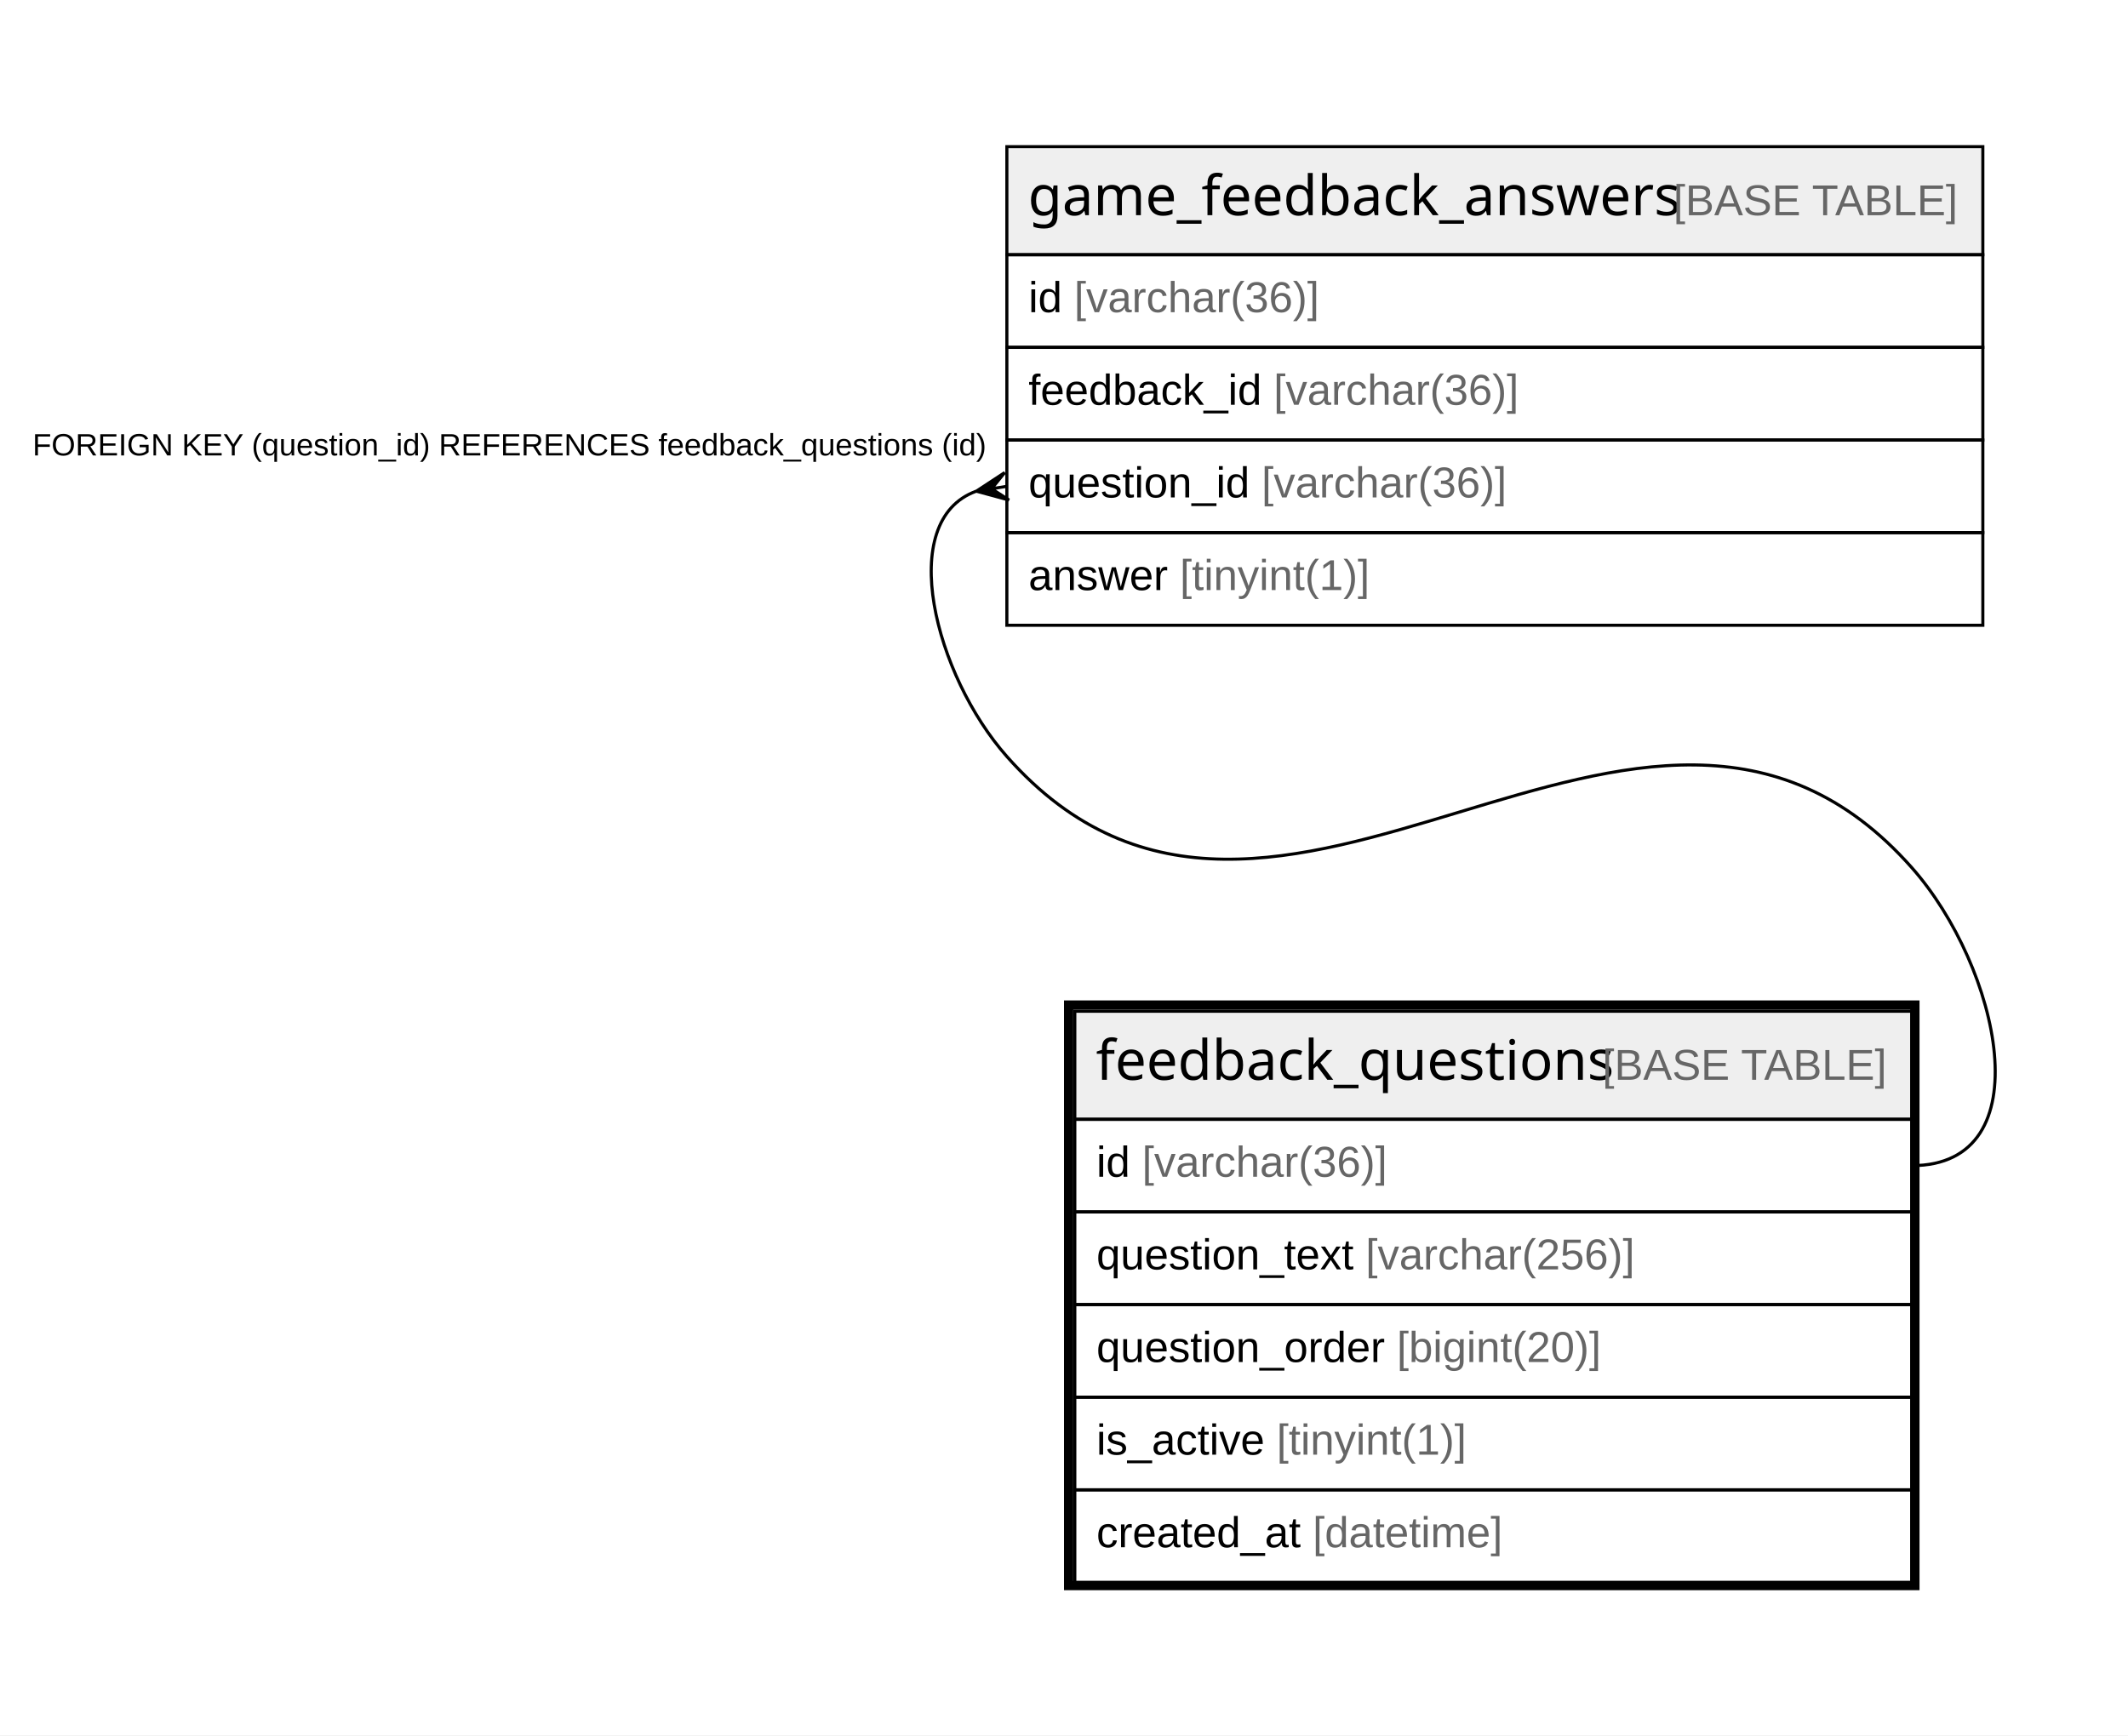
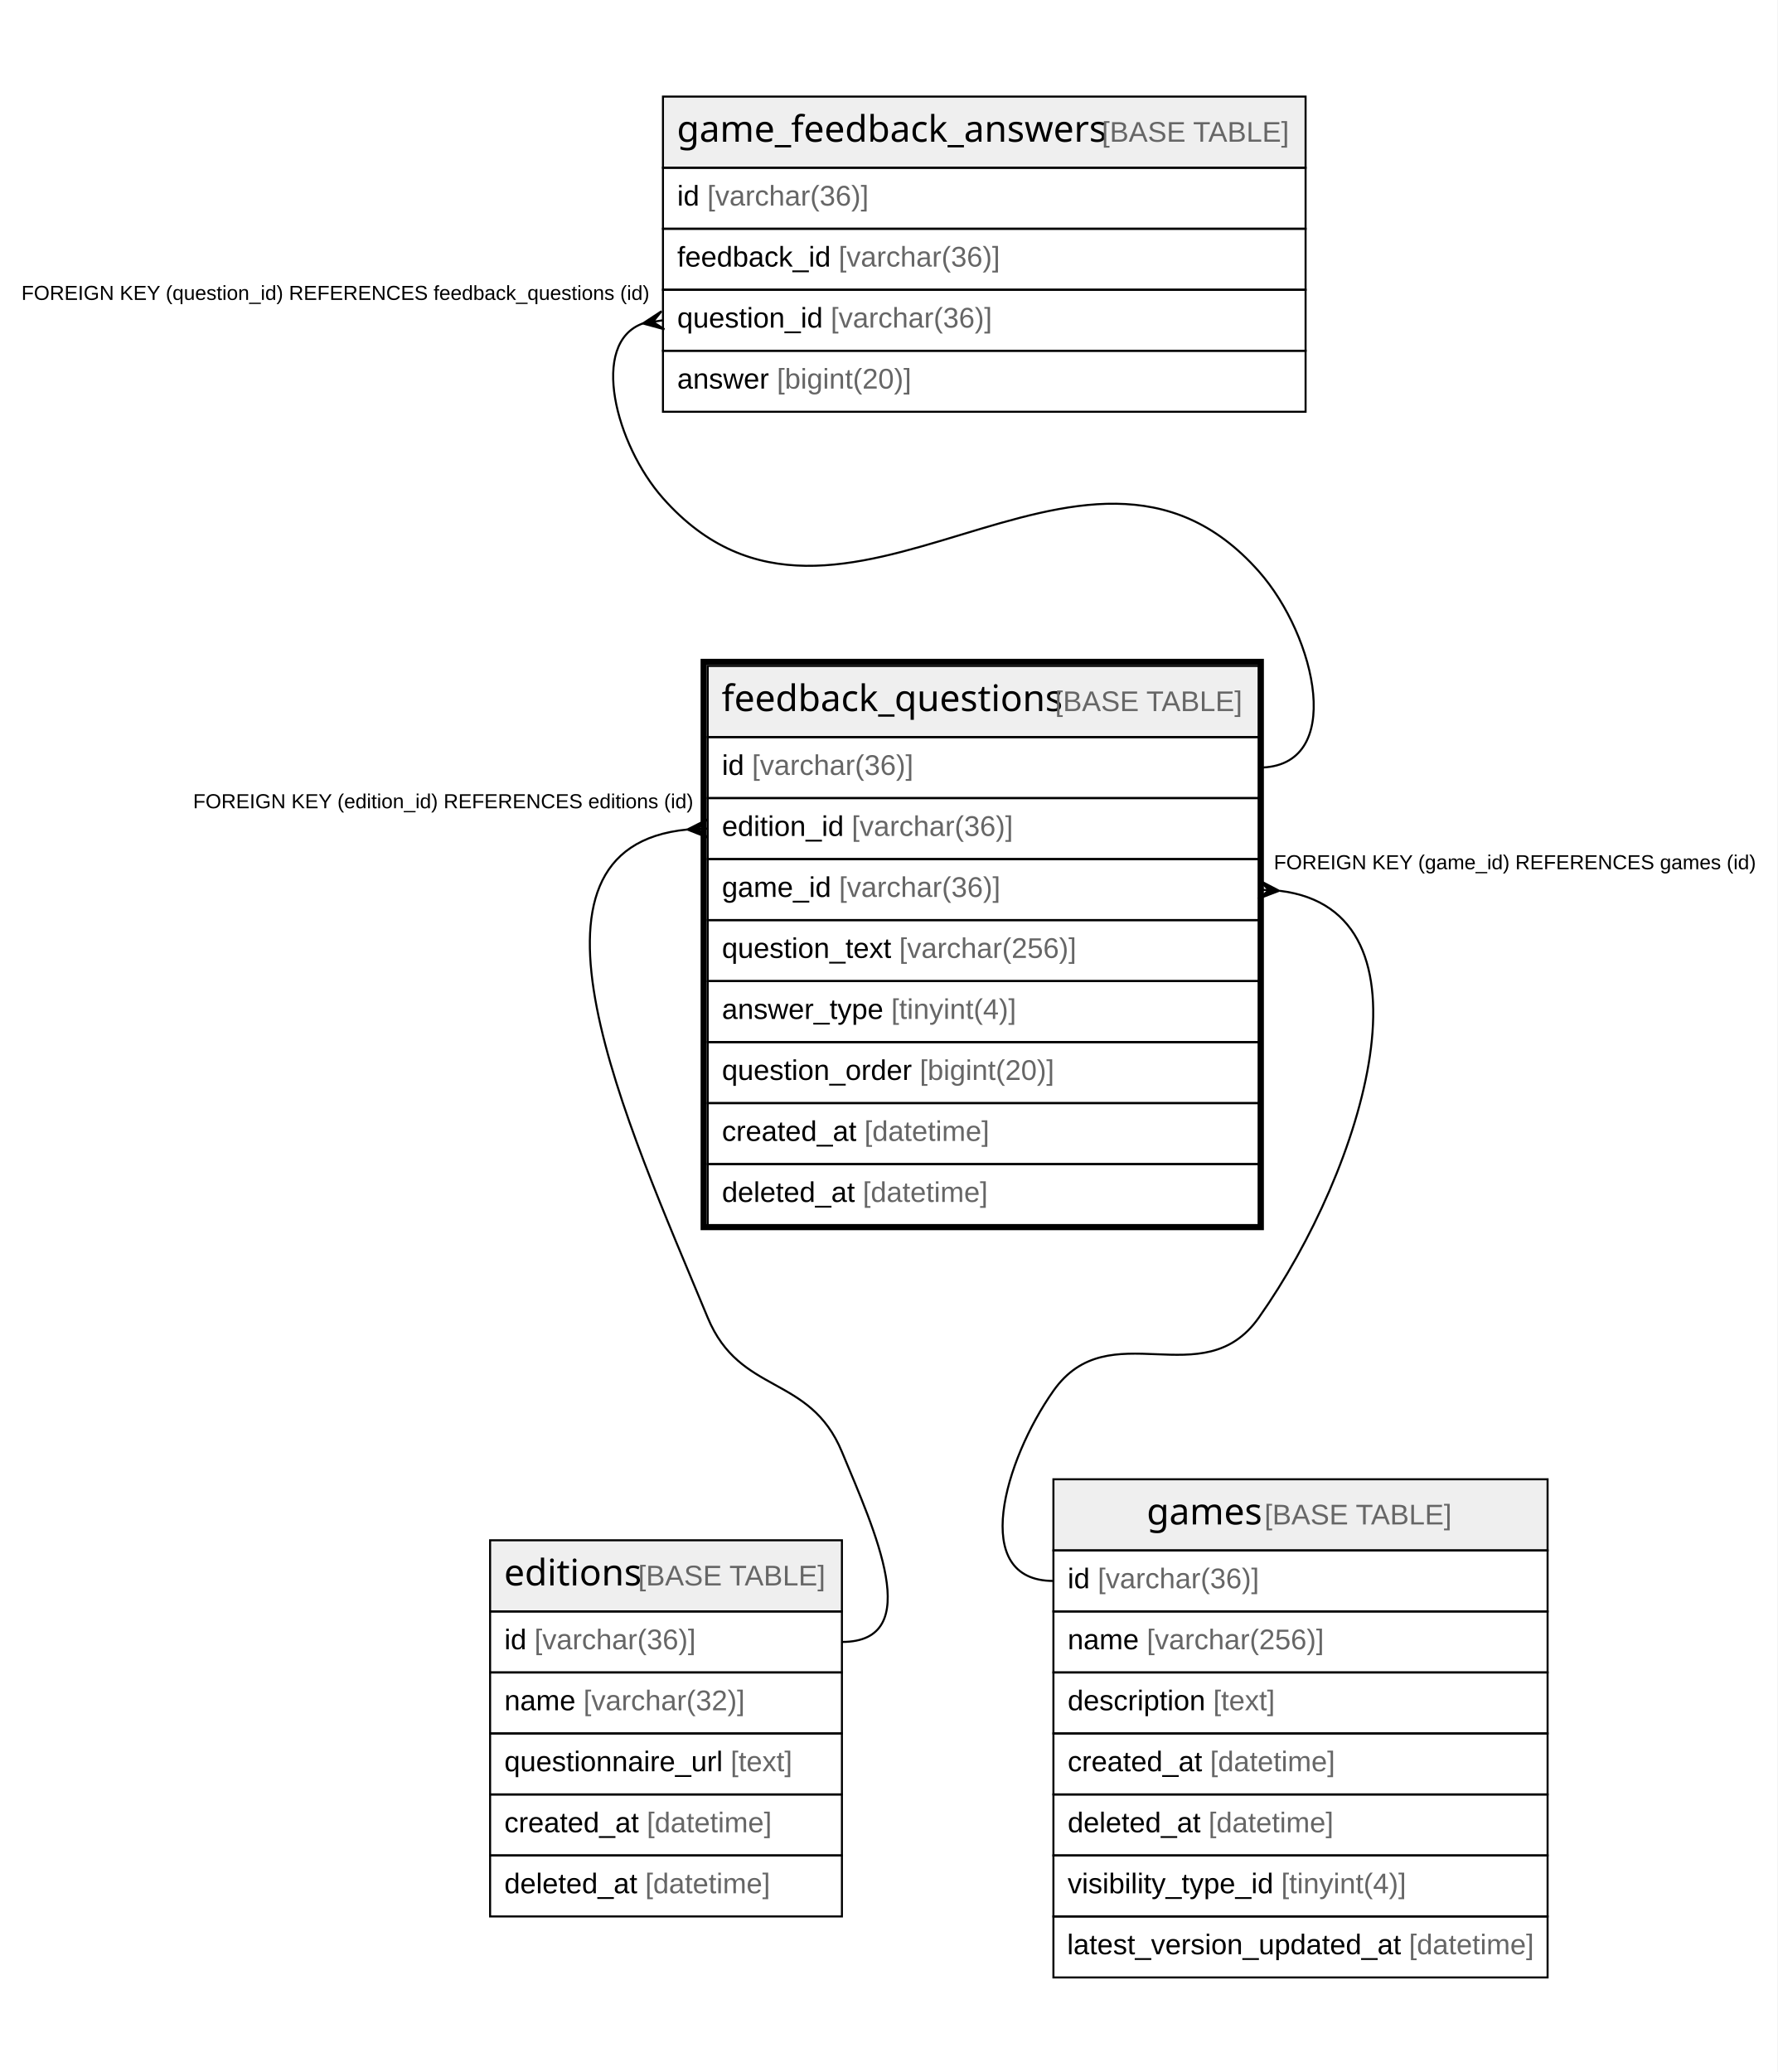
- <svg xmlns="http://www.w3.org/2000/svg" width="689pt" height="562pt" viewBox="0.00 0.00 689.00 562.00">
-   <g id="graph0" class="graph" transform="scale(1 1) rotate(0) translate(4 558)">
-     <polygon fill="#ffffff" stroke="transparent" points="-4,4 -4,-558 685,-558 685,4 -4,4" />
+ <svg xmlns="http://www.w3.org/2000/svg" width="874pt" height="1019pt" viewBox="0.00 0.00 874.00 1019.00">
+   <g id="graph0" class="graph" transform="scale(1 1) rotate(0) translate(4 1015)">
+     <polygon fill="#ffffff" stroke="transparent" points="-4,4 -4,-1015 870,-1015 870,4 -4,4" />
    <g id="node1" class="node">
-       <polygon fill="#efefef" stroke="transparent" points="344,-195.5 344,-230.5 615,-230.5 615,-195.5 344,-195.5" />
-       <polygon fill="none" stroke="#000000" points="344,-195.5 344,-230.5 615,-230.5 615,-195.5 344,-195.5" />
-       <text text-anchor="start" x="350.84" y="-208.3" font-family="Arial Bold" font-size="18.00" fill="#000000">feedback_questions</text>
-       <text text-anchor="start" x="510.906" y="-208.3" font-family="Arial" font-size="14.00" fill="#000000"> </text>
-       <text text-anchor="start" x="514.797" y="-208.3" font-family="Arial" font-size="14.00" fill="#666666">[BASE TABLE]</text>
-       <polygon fill="none" stroke="#000000" points="344,-165.5 344,-195.5 615,-195.5 615,-165.5 344,-165.5" />
-       <text text-anchor="start" x="351" y="-176.9" font-family="Arial" font-size="14.00" fill="#000000">id </text>
-       <text text-anchor="start" x="365.78" y="-176.9" font-family="Arial" font-size="14.00" fill="#666666">[varchar(36)]</text>
-       <polygon fill="none" stroke="#000000" points="344,-135.5 344,-165.5 615,-165.5 615,-135.5 344,-135.5" />
-       <text text-anchor="start" x="351" y="-146.9" font-family="Arial" font-size="14.00" fill="#000000">question_text </text>
-       <text text-anchor="start" x="438.147" y="-146.9" font-family="Arial" font-size="14.00" fill="#666666">[varchar(256)]</text>
-       <polygon fill="none" stroke="#000000" points="344,-105.5 344,-135.5 615,-135.5 615,-105.5 344,-105.5" />
-       <text text-anchor="start" x="351" y="-116.9" font-family="Arial" font-size="14.00" fill="#000000">question_order </text>
-       <text text-anchor="start" x="448.252" y="-116.9" font-family="Arial" font-size="14.00" fill="#666666">[bigint(20)]</text>
-       <polygon fill="none" stroke="#000000" points="344,-75.5 344,-105.5 615,-105.5 615,-75.5 344,-75.5" />
-       <text text-anchor="start" x="351" y="-86.9" font-family="Arial" font-size="14.00" fill="#000000">is_active </text>
-       <text text-anchor="start" x="409.342" y="-86.9" font-family="Arial" font-size="14.00" fill="#666666">[tinyint(1)]</text>
-       <polygon fill="none" stroke="#000000" points="344,-45.5 344,-75.5 615,-75.5 615,-45.5 344,-45.5" />
-       <text text-anchor="start" x="351" y="-56.9" font-family="Arial" font-size="14.00" fill="#000000">created_at </text>
-       <text text-anchor="start" x="421.028" y="-56.9" font-family="Arial" font-size="14.00" fill="#666666">[datetime]</text>
-       <polygon fill="none" stroke="#000000" stroke-width="3" points="342,-44.5 342,-232.5 616,-232.5 616,-44.5 342,-44.5" />
+       <polygon fill="#efefef" stroke="transparent" points="344,-652.5 344,-687.5 615,-687.5 615,-652.5 344,-652.5" />
+       <polygon fill="none" stroke="#000000" points="344,-652.5 344,-687.5 615,-687.5 615,-652.5 344,-652.5" />
+       <text text-anchor="start" x="350.84" y="-665.3" font-family="Arial Bold" font-size="18.00" fill="#000000">feedback_questions</text>
+       <text text-anchor="start" x="510.906" y="-665.3" font-family="Arial" font-size="14.00" fill="#000000"> </text>
+       <text text-anchor="start" x="514.797" y="-665.3" font-family="Arial" font-size="14.00" fill="#666666">[BASE TABLE]</text>
+       <polygon fill="none" stroke="#000000" points="344,-622.5 344,-652.5 615,-652.5 615,-622.5 344,-622.5" />
+       <text text-anchor="start" x="351" y="-633.9" font-family="Arial" font-size="14.00" fill="#000000">id </text>
+       <text text-anchor="start" x="365.78" y="-633.9" font-family="Arial" font-size="14.00" fill="#666666">[varchar(36)]</text>
+       <polygon fill="none" stroke="#000000" points="344,-592.5 344,-622.5 615,-622.5 615,-592.5 344,-592.5" />
+       <text text-anchor="start" x="351" y="-603.9" font-family="Arial" font-size="14.00" fill="#000000">edition_id </text>
+       <text text-anchor="start" x="414.797" y="-603.9" font-family="Arial" font-size="14.00" fill="#666666">[varchar(36)]</text>
+       <polygon fill="none" stroke="#000000" points="344,-562.5 344,-592.5 615,-592.5 615,-562.5 344,-562.5" />
+       <text text-anchor="start" x="351" y="-573.9" font-family="Arial" font-size="14.00" fill="#000000">game_id </text>
+       <text text-anchor="start" x="408.571" y="-573.9" font-family="Arial" font-size="14.00" fill="#666666">[varchar(36)]</text>
+       <polygon fill="none" stroke="#000000" points="344,-532.5 344,-562.5 615,-562.5 615,-532.5 344,-532.5" />
+       <text text-anchor="start" x="351" y="-543.9" font-family="Arial" font-size="14.00" fill="#000000">question_text </text>
+       <text text-anchor="start" x="438.147" y="-543.9" font-family="Arial" font-size="14.00" fill="#666666">[varchar(256)]</text>
+       <polygon fill="none" stroke="#000000" points="344,-502.5 344,-532.5 615,-532.5 615,-502.5 344,-502.5" />
+       <text text-anchor="start" x="351" y="-513.9" font-family="Arial" font-size="14.00" fill="#000000">answer_type </text>
+       <text text-anchor="start" x="434.244" y="-513.9" font-family="Arial" font-size="14.00" fill="#666666">[tinyint(4)]</text>
+       <polygon fill="none" stroke="#000000" points="344,-472.5 344,-502.5 615,-502.5 615,-472.5 344,-472.5" />
+       <text text-anchor="start" x="351" y="-483.9" font-family="Arial" font-size="14.00" fill="#000000">question_order </text>
+       <text text-anchor="start" x="448.252" y="-483.9" font-family="Arial" font-size="14.00" fill="#666666">[bigint(20)]</text>
+       <polygon fill="none" stroke="#000000" points="344,-442.5 344,-472.5 615,-472.5 615,-442.5 344,-442.5" />
+       <text text-anchor="start" x="351" y="-453.9" font-family="Arial" font-size="14.00" fill="#000000">created_at </text>
+       <text text-anchor="start" x="421.028" y="-453.9" font-family="Arial" font-size="14.00" fill="#666666">[datetime]</text>
+       <polygon fill="none" stroke="#000000" points="344,-412.5 344,-442.5 615,-442.5 615,-412.5 344,-412.5" />
+       <text text-anchor="start" x="351" y="-423.9" font-family="Arial" font-size="14.00" fill="#000000">deleted_at </text>
+       <text text-anchor="start" x="420.257" y="-423.9" font-family="Arial" font-size="14.00" fill="#666666">[datetime]</text>
+       <polygon fill="none" stroke="#000000" stroke-width="3" points="342,-411.5 342,-689.5 616,-689.5 616,-411.5 342,-411.5" />
+     </g>
+     <g id="node3" class="node">
+       <polygon fill="#efefef" stroke="transparent" points="237,-222.5 237,-257.5 410,-257.5 410,-222.5 237,-222.5" />
+       <polygon fill="none" stroke="#000000" points="237,-222.5 237,-257.5 410,-257.5 410,-222.5 237,-222.5" />
+       <text text-anchor="start" x="243.865" y="-235.3" font-family="Arial Bold" font-size="18.00" fill="#000000">editions</text>
+       <text text-anchor="start" x="305.881" y="-235.3" font-family="Arial" font-size="14.00" fill="#000000"> </text>
+       <text text-anchor="start" x="309.771" y="-235.3" font-family="Arial" font-size="14.00" fill="#666666">[BASE TABLE]</text>
+       <polygon fill="none" stroke="#000000" points="237,-192.5 237,-222.5 410,-222.5 410,-192.5 237,-192.5" />
+       <text text-anchor="start" x="244" y="-203.9" font-family="Arial" font-size="14.00" fill="#000000">id </text>
+       <text text-anchor="start" x="258.78" y="-203.9" font-family="Arial" font-size="14.00" fill="#666666">[varchar(36)]</text>
+       <polygon fill="none" stroke="#000000" points="237,-162.5 237,-192.5 410,-192.5 410,-162.5 237,-162.5" />
+       <text text-anchor="start" x="244" y="-173.9" font-family="Arial" font-size="14.00" fill="#000000">name </text>
+       <text text-anchor="start" x="282.899" y="-173.9" font-family="Arial" font-size="14.00" fill="#666666">[varchar(32)]</text>
+       <polygon fill="none" stroke="#000000" points="237,-132.5 237,-162.5 410,-162.5 410,-132.5 237,-132.5" />
+       <text text-anchor="start" x="244" y="-143.9" font-family="Arial" font-size="14.00" fill="#000000">questionnaire_url </text>
+       <text text-anchor="start" x="355.248" y="-143.9" font-family="Arial" font-size="14.00" fill="#666666">[text]</text>
+       <polygon fill="none" stroke="#000000" points="237,-102.5 237,-132.5 410,-132.5 410,-102.5 237,-102.5" />
+       <text text-anchor="start" x="244" y="-113.9" font-family="Arial" font-size="14.00" fill="#000000">created_at </text>
+       <text text-anchor="start" x="314.028" y="-113.9" font-family="Arial" font-size="14.00" fill="#666666">[datetime]</text>
+       <polygon fill="none" stroke="#000000" points="237,-72.5 237,-102.5 410,-102.5 410,-72.5 237,-72.5" />
+       <text text-anchor="start" x="244" y="-83.9" font-family="Arial" font-size="14.00" fill="#000000">deleted_at </text>
+       <text text-anchor="start" x="313.257" y="-83.9" font-family="Arial" font-size="14.00" fill="#666666">[datetime]</text>
+     </g>
+     <g id="edge2" class="edge">
+       <path fill="none" stroke="#000000" d="M333.917,-607.038C241.465,-598.135 304.454,-462.474 344,-367 359.875,-328.674 394.125,-339.326 410,-301 425.903,-262.608 451.556,-207.5 410,-207.5" />
+       <polygon fill="#000000" stroke="#000000" points="334.01,-607.042 343.794,-611.995 339.005,-607.271 344,-607.5 344,-607.5 344,-607.5 339.005,-607.271 344.206,-603.005 334.01,-607.042 334.01,-607.042" />
+       <text text-anchor="start" x="90.939" y="-617.5" font-family="Arial" font-size="10.00" fill="#000000">FOREIGN KEY (edition_id) REFERENCES editions (id)</text>
+     </g>
+     <g id="node4" class="node">
+       <polygon fill="#efefef" stroke="transparent" points="514,-252.5 514,-287.5 757,-287.5 757,-252.5 514,-252.5" />
+       <polygon fill="none" stroke="#000000" points="514,-252.5 514,-287.5 757,-287.5 757,-252.5 514,-252.5" />
+       <text text-anchor="start" x="559.868" y="-265.3" font-family="Arial Bold" font-size="18.00" fill="#000000">games</text>
+       <text text-anchor="start" x="613.879" y="-265.3" font-family="Arial" font-size="14.00" fill="#000000"> </text>
+       <text text-anchor="start" x="617.769" y="-265.3" font-family="Arial" font-size="14.00" fill="#666666">[BASE TABLE]</text>
+       <polygon fill="none" stroke="#000000" points="514,-222.5 514,-252.5 757,-252.5 757,-222.5 514,-222.5" />
+       <text text-anchor="start" x="521" y="-233.9" font-family="Arial" font-size="14.00" fill="#000000">id </text>
+       <text text-anchor="start" x="535.78" y="-233.9" font-family="Arial" font-size="14.00" fill="#666666">[varchar(36)]</text>
+       <polygon fill="none" stroke="#000000" points="514,-192.5 514,-222.5 757,-222.5 757,-192.5 514,-192.5" />
+       <text text-anchor="start" x="521" y="-203.9" font-family="Arial" font-size="14.00" fill="#000000">name </text>
+       <text text-anchor="start" x="559.899" y="-203.9" font-family="Arial" font-size="14.00" fill="#666666">[varchar(256)]</text>
+       <polygon fill="none" stroke="#000000" points="514,-162.5 514,-192.5 757,-192.5 757,-162.5 514,-162.5" />
+       <text text-anchor="start" x="521" y="-173.9" font-family="Arial" font-size="14.00" fill="#000000">description </text>
+       <text text-anchor="start" x="592.568" y="-173.9" font-family="Arial" font-size="14.00" fill="#666666">[text]</text>
+       <polygon fill="none" stroke="#000000" points="514,-132.5 514,-162.5 757,-162.5 757,-132.5 514,-132.5" />
+       <text text-anchor="start" x="521" y="-143.9" font-family="Arial" font-size="14.00" fill="#000000">created_at </text>
+       <text text-anchor="start" x="591.028" y="-143.9" font-family="Arial" font-size="14.00" fill="#666666">[datetime]</text>
+       <polygon fill="none" stroke="#000000" points="514,-102.5 514,-132.5 757,-132.5 757,-102.5 514,-102.5" />
+       <text text-anchor="start" x="521" y="-113.9" font-family="Arial" font-size="14.00" fill="#000000">deleted_at </text>
+       <text text-anchor="start" x="590.257" y="-113.9" font-family="Arial" font-size="14.00" fill="#666666">[datetime]</text>
+       <polygon fill="none" stroke="#000000" points="514,-72.5 514,-102.5 757,-102.5 757,-72.5 514,-72.5" />
+       <text text-anchor="start" x="521" y="-83.9" font-family="Arial" font-size="14.00" fill="#000000">visibility_type_id </text>
+       <text text-anchor="start" x="626.007" y="-83.9" font-family="Arial" font-size="14.00" fill="#666666">[tinyint(4)]</text>
+       <polygon fill="none" stroke="#000000" points="514,-42.5 514,-72.5 757,-72.5 757,-42.5 514,-42.5" />
+       <text text-anchor="start" x="520.737" y="-53.9" font-family="Arial" font-size="14.00" fill="#000000">latest_version_updated_at </text>
+       <text text-anchor="start" x="688.803" y="-53.9" font-family="Arial" font-size="14.00" fill="#666666">[datetime]</text>
+     </g>
+     <g id="edge3" class="edge">
+       <path fill="none" stroke="#000000" d="M625.361,-576.898C705.437,-567.116 666.81,-440.47 615,-367 587.536,-328.055 541.464,-369.945 514,-331 490.051,-297.039 472.444,-237.5 514,-237.5" />
+       <polygon fill="#000000" stroke="#000000" points="624.983,-576.92 614.739,-573.008 619.992,-577.21 615,-577.5 615,-577.5 615,-577.5 619.992,-577.21 615.261,-581.992 624.983,-576.92 624.983,-576.92" />
+       <text text-anchor="start" x="622.386" y="-587.5" font-family="Arial" font-size="10.00" fill="#000000">FOREIGN KEY (game_id) REFERENCES games (id)</text>
    </g>
    <g id="node2" class="node">
-       <polygon fill="#efefef" stroke="transparent" points="322,-475.5 322,-510.5 638,-510.5 638,-475.5 322,-475.5" />
-       <polygon fill="none" stroke="#000000" points="322,-475.5 322,-510.5 638,-510.5 638,-475.5 322,-475.5" />
-       <text text-anchor="start" x="328.842" y="-488.3" font-family="Arial Bold" font-size="18.00" fill="#000000">game_feedback_answers</text>
-       <text text-anchor="start" x="533.904" y="-488.3" font-family="Arial" font-size="14.00" fill="#000000"> </text>
-       <text text-anchor="start" x="537.794" y="-488.3" font-family="Arial" font-size="14.00" fill="#666666">[BASE TABLE]</text>
-       <polygon fill="none" stroke="#000000" points="322,-445.5 322,-475.5 638,-475.5 638,-445.5 322,-445.5" />
-       <text text-anchor="start" x="329" y="-456.9" font-family="Arial" font-size="14.00" fill="#000000">id </text>
-       <text text-anchor="start" x="343.78" y="-456.9" font-family="Arial" font-size="14.00" fill="#666666">[varchar(36)]</text>
-       <polygon fill="none" stroke="#000000" points="322,-415.5 322,-445.5 638,-445.5 638,-415.5 322,-415.5" />
-       <text text-anchor="start" x="329" y="-426.9" font-family="Arial" font-size="14.00" fill="#000000">feedback_id </text>
-       <text text-anchor="start" x="408.366" y="-426.9" font-family="Arial" font-size="14.00" fill="#666666">[varchar(36)]</text>
-       <polygon fill="none" stroke="#000000" points="322,-385.5 322,-415.5 638,-415.5 638,-385.5 322,-385.5" />
-       <text text-anchor="start" x="329" y="-396.9" font-family="Arial" font-size="14.00" fill="#000000">question_id </text>
-       <text text-anchor="start" x="404.473" y="-396.9" font-family="Arial" font-size="14.00" fill="#666666">[varchar(36)]</text>
-       <polygon fill="none" stroke="#000000" points="322,-355.5 322,-385.5 638,-385.5 638,-355.5 322,-355.5" />
-       <text text-anchor="start" x="329" y="-366.9" font-family="Arial" font-size="14.00" fill="#000000">answer </text>
-       <text text-anchor="start" x="378.006" y="-366.9" font-family="Arial" font-size="14.00" fill="#666666">[tinyint(1)]</text>
+       <polygon fill="#efefef" stroke="transparent" points="322,-932.5 322,-967.5 638,-967.5 638,-932.5 322,-932.5" />
+       <polygon fill="none" stroke="#000000" points="322,-932.5 322,-967.5 638,-967.5 638,-932.5 322,-932.5" />
+       <text text-anchor="start" x="328.842" y="-945.3" font-family="Arial Bold" font-size="18.00" fill="#000000">game_feedback_answers</text>
+       <text text-anchor="start" x="533.904" y="-945.3" font-family="Arial" font-size="14.00" fill="#000000"> </text>
+       <text text-anchor="start" x="537.794" y="-945.3" font-family="Arial" font-size="14.00" fill="#666666">[BASE TABLE]</text>
+       <polygon fill="none" stroke="#000000" points="322,-902.5 322,-932.5 638,-932.5 638,-902.5 322,-902.5" />
+       <text text-anchor="start" x="329" y="-913.9" font-family="Arial" font-size="14.00" fill="#000000">id </text>
+       <text text-anchor="start" x="343.78" y="-913.9" font-family="Arial" font-size="14.00" fill="#666666">[varchar(36)]</text>
+       <polygon fill="none" stroke="#000000" points="322,-872.5 322,-902.5 638,-902.5 638,-872.5 322,-872.5" />
+       <text text-anchor="start" x="329" y="-883.9" font-family="Arial" font-size="14.00" fill="#000000">feedback_id </text>
+       <text text-anchor="start" x="408.366" y="-883.9" font-family="Arial" font-size="14.00" fill="#666666">[varchar(36)]</text>
+       <polygon fill="none" stroke="#000000" points="322,-842.5 322,-872.5 638,-872.5 638,-842.5 322,-842.5" />
+       <text text-anchor="start" x="329" y="-853.9" font-family="Arial" font-size="14.00" fill="#000000">question_id </text>
+       <text text-anchor="start" x="404.473" y="-853.9" font-family="Arial" font-size="14.00" fill="#666666">[varchar(36)]</text>
+       <polygon fill="none" stroke="#000000" points="322,-812.5 322,-842.5 638,-842.5 638,-812.5 322,-812.5" />
+       <text text-anchor="start" x="329" y="-823.9" font-family="Arial" font-size="14.00" fill="#000000">answer </text>
+       <text text-anchor="start" x="378.006" y="-823.9" font-family="Arial" font-size="14.00" fill="#666666">[bigint(20)]</text>
    </g>
    <g id="edge1" class="edge">
-       <path fill="none" stroke="#000000" d="M312.058,-398.911C285.795,-389.378 298.749,-339.283 322,-313 408.933,-214.732 528.067,-375.268 615,-277 643.418,-244.877 657.889,-180.5 615,-180.5" />
-       <polygon fill="#000000" stroke="#000000" points="312.125,-398.922 321.29,-404.944 317.063,-399.711 322,-400.5 322,-400.5 322,-400.5 317.063,-399.711 322.71,-396.056 312.125,-398.922 312.125,-398.922" />
-       <text text-anchor="start" x="6.532" y="-410.5" font-family="Arial" font-size="10.00" fill="#000000">FOREIGN KEY (question_id) REFERENCES feedback_questions (id)</text>
+       <path fill="none" stroke="#000000" d="M312.058,-855.912C285.795,-846.378 298.749,-796.283 322,-770 408.933,-671.732 528.067,-832.268 615,-734 643.418,-701.877 657.889,-637.5 615,-637.5" />
+       <polygon fill="#000000" stroke="#000000" points="312.125,-855.922 321.29,-861.944 317.063,-856.711 322,-857.5 322,-857.5 322,-857.5 317.063,-856.711 322.71,-853.056 312.125,-855.922 312.125,-855.922" />
+       <text text-anchor="start" x="6.532" y="-867.5" font-family="Arial" font-size="10.00" fill="#000000">FOREIGN KEY (question_id) REFERENCES feedback_questions (id)</text>
    </g>
  </g>
</svg>
